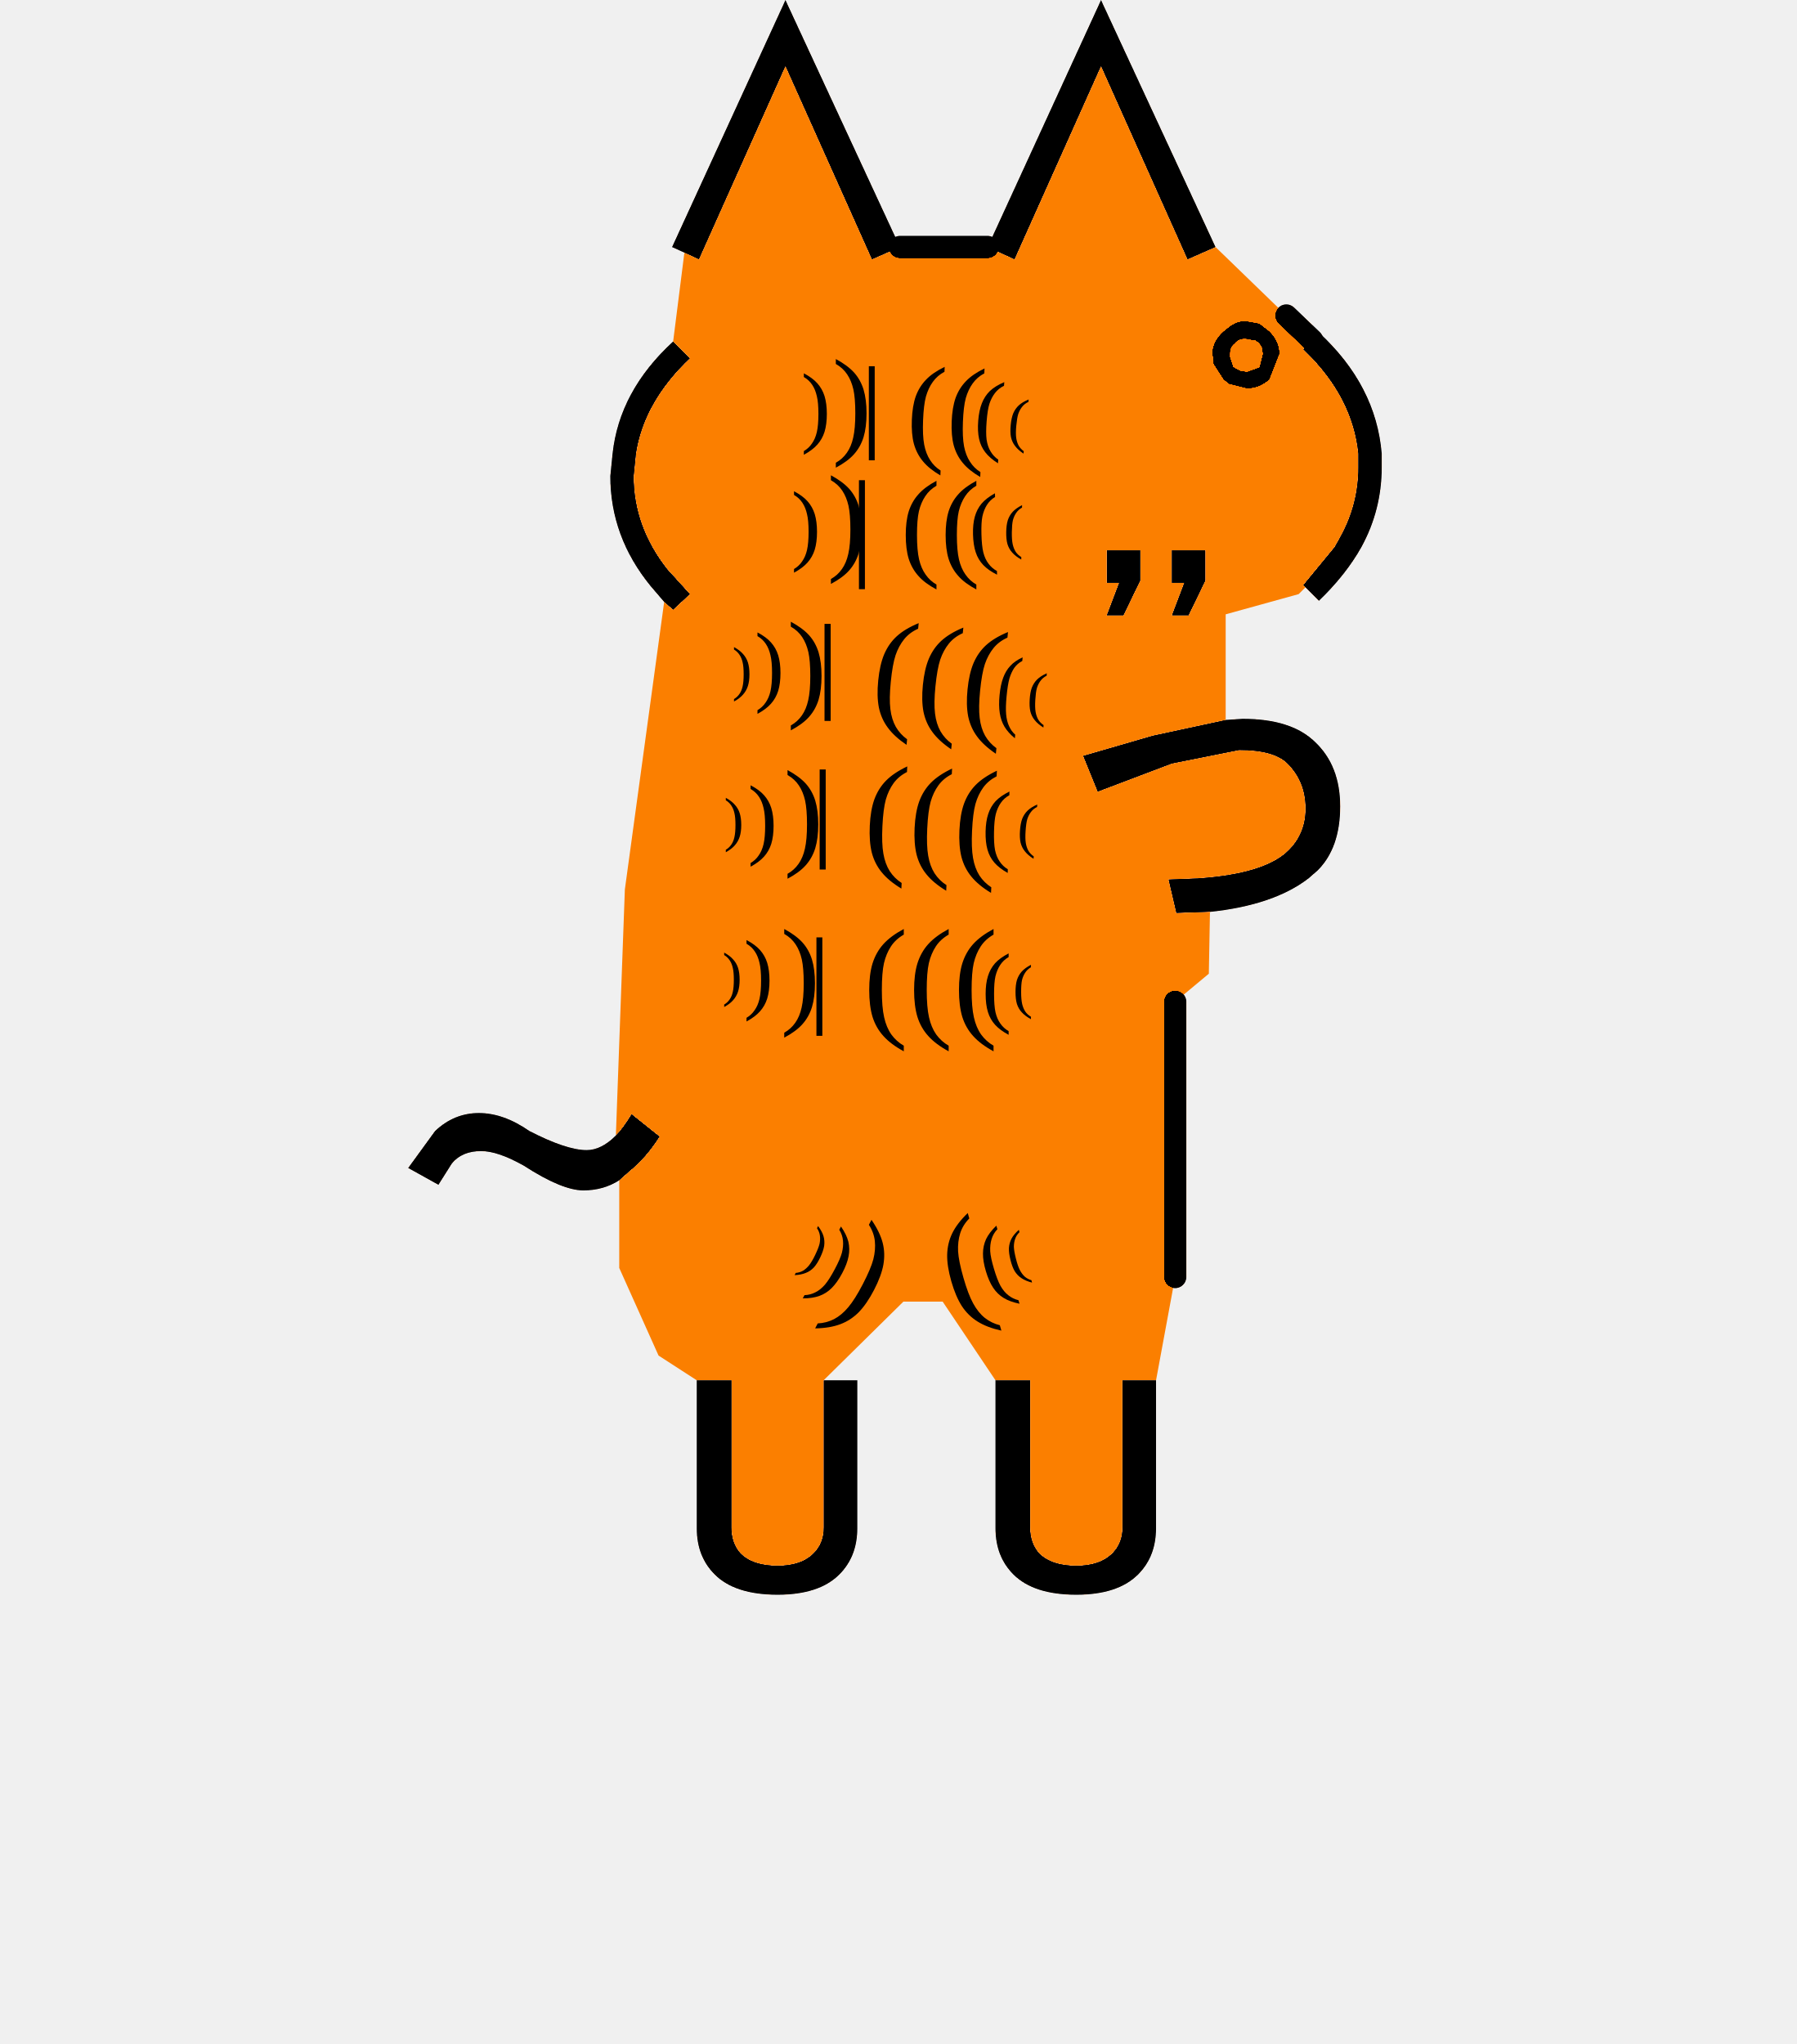
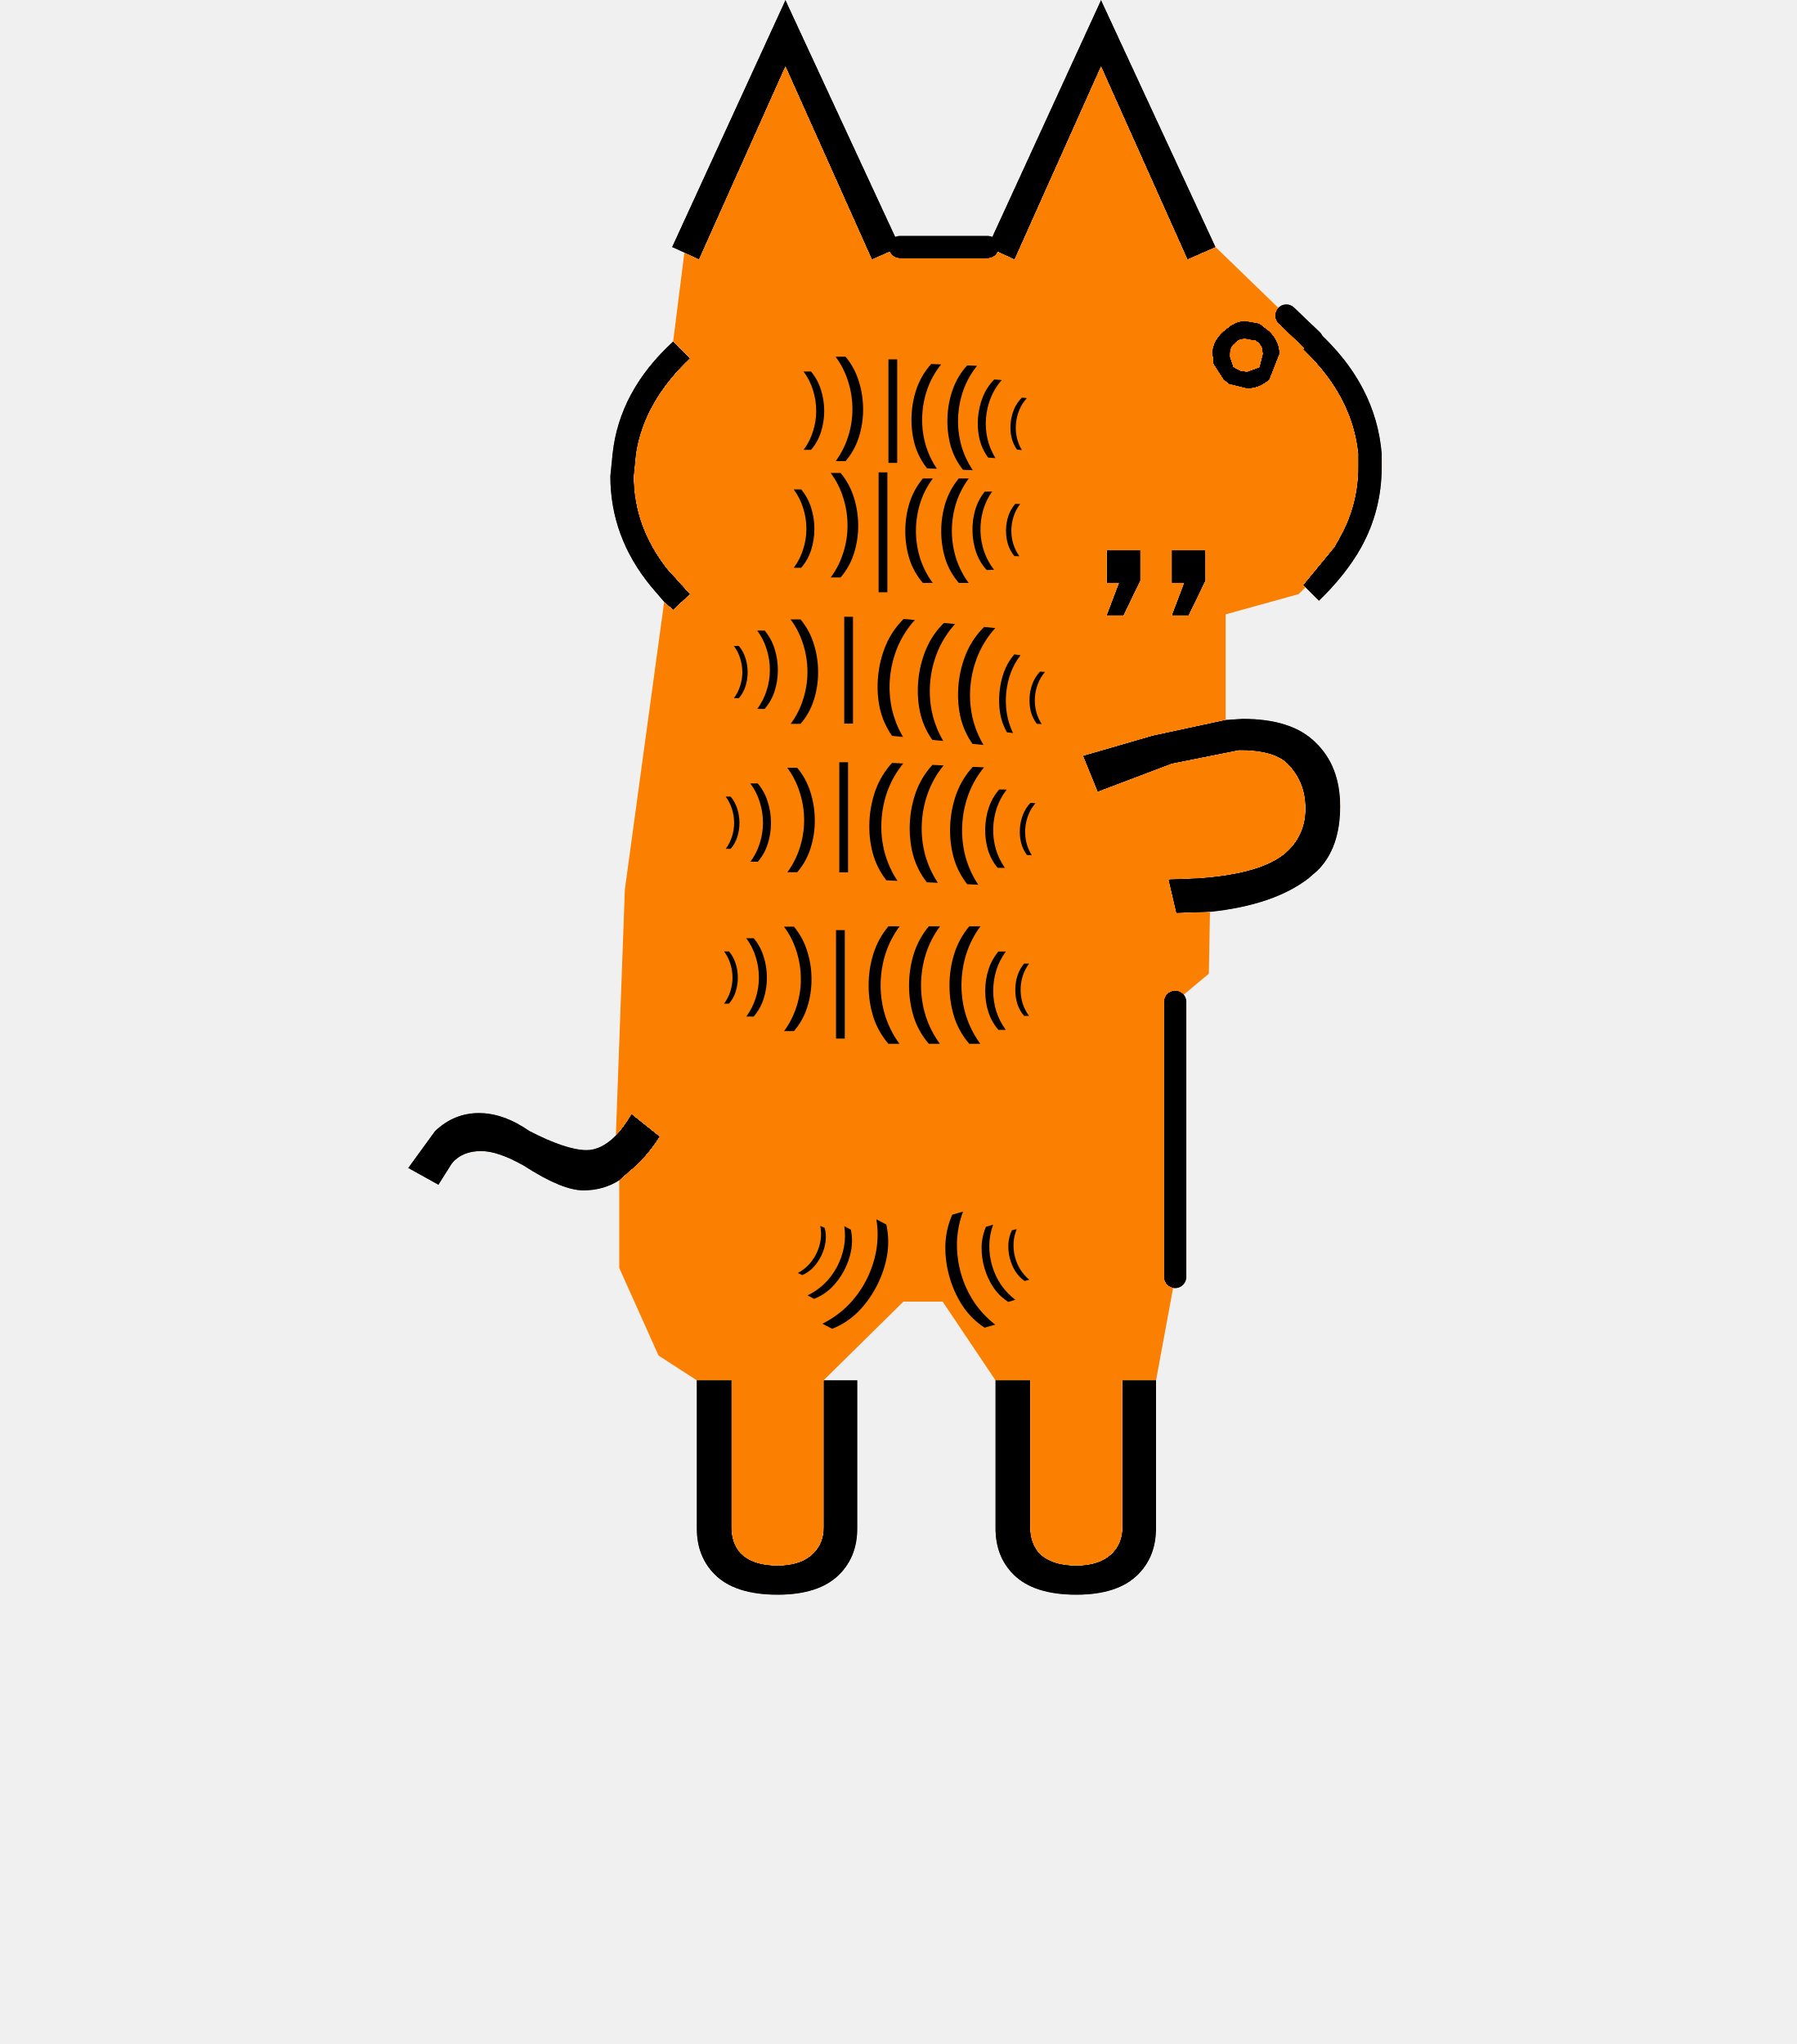
<svg xmlns="http://www.w3.org/2000/svg" xmlns:xlink="http://www.w3.org/1999/xlink" height="182" width="160" version="1.1" id="svg4">
  <defs id="defs3">
    <path d="M1.35 0h.2l.55.1.45.35q.45.45.45 1L2.55 2.6q-.45.4-1 .4l-.8-.2-.25-.2-.45-.7v-.15L0 1.45v-.1q.05-.5.5-.9l.25-.2Q1 .05 1.3 0h.05m.45.85L1.55.8Q1.2.75 1 1q-.2.15-.2.45v.15l.15.45H1l.05.05.2.1.3.05.55-.2.15-.6-.05-.3L2.1 1 2.05.95 1.9.85h-.1" fill-rule="evenodd" id="a" />
    <use height="3" transform="translate(.8)" width="3" xlink:href="#a" id="c" />
    <g id="b">
      <path d="M.25-60h3.9l1.2.55 3.85-8.6 3.85 8.6L14.3-60l3.15 3.05 1.15 1.1-.4.4.1.1q2.1 2.05 2.35 4.55v.6q0 1.65-.8 3.1l-.25.45-1.4 1.7.1.1-.3.3-3.25.9v4.7l-3.25.7-3.1.9.65 1.6 3.3-1.25 3-.6q1.55 0 2.15.6.8.8.8 2 0 1.1-.75 1.85-1.05 1.05-4.05 1.25l-1.3.05.35 1.5 1.5-.05-.05 2.75-1.5 1.25v12.25l-.85 4.6h-1.5V-3q0 .7-.45 1.15-.55.55-1.6.55-1.1 0-1.65-.55-.4-.45-.4-1.15v-6.55H4.5l-2.35-3.5H.4l-3.55 3.5V-3q0 .7-.45 1.15-.55.55-1.6.55-1.1 0-1.65-.55-.4-.45-.4-1.15v-6.55H-8.8l-1.7-1.1-1.75-3.9v-3.9l.45-.4q.75-.6 1.35-1.55l-1.25-1q-.4.65-.7.95l.4-10.95 1.75-12.8.4.35.75-.7-1-1.1q-1.5-1.9-1.5-4.15l.1-1q.35-2.3 2.4-4.25l-.75-.75.5-3.95.65.3 3.85-8.6 3.85 8.6L.25-60m17.2 3.05 1.15 1.1-1.15-1.1M13.1-43.6l.75-1.55v-1.35h-1.5v1.45h.55l-.55 1.45h.75m-2.9 0 .75-1.55v-1.35h-1.5v1.45H10l-.55 1.45h.75" fill="#fff" fill-rule="evenodd" transform="translate(21.65 71)" id="path1" />
      <path d="m.25-60-1.25.55-3.85-8.6-3.85 8.6-.65-.3-.55-.25 5.05-11 5.1 11m-10.1 4.2.75.75q-2.05 1.95-2.4 4.25l-.1 1q0 2.25 1.5 4.15l1 1.1-.75.7-.4-.35-.6-.7q-1.8-2.2-1.8-4.9l.1-1q.3-2.8 2.7-5m-2.55 35.35q.3-.3.7-.95l1.25 1q-.6.95-1.35 1.55l-.45.4q-.7.45-1.6.45-.95 0-2.65-1.1-1.15-.65-1.9-.65-.85 0-1.3.55l-.6.95-1.35-.75 1.2-1.65q.85-.8 1.95-.8t2.25.8q1.65.85 2.55.85.65 0 1.3-.65m3.6 10.9h1.55V-3q0 .7.4 1.15.55.55 1.65.55 1.05 0 1.6-.55.45-.45.45-1.15v-6.55h1.5v6.6q0 1.25-.8 2.05-.9.9-2.75.9Q-7.1 0-8-.9q-.8-.8-.8-2.05v-6.6m13.3 0h1.55V-3q0 .7.4 1.15.55.55 1.65.55 1.05 0 1.6-.55.45-.45.45-1.15v-6.55h1.5v6.6q0 1.25-.8 2.05-.9.9-2.75.9-1.9 0-2.8-.9-.8-.8-.8-2.05v-6.6m9.55-20.85-1.5.05-.35-1.5 1.3-.05q3-.2 4.05-1.25.75-.75.75-1.85 0-1.2-.8-2-.6-.6-2.15-.6l-3 .6-3.3 1.25-.65-1.6 3.1-.9 3.25-.7.75-.05q2.2 0 3.25 1.05 1.1 1.05 1.1 2.85 0 1.85-1 2.85l-.4.35q-1.55 1.2-4.4 1.5m4.25-14.45-.1-.1 1.4-1.7.25-.45q.8-1.45.8-3.1v-.6q-.25-2.5-2.35-4.55l-.1-.1.4-.4.3-.35q2.55 2.35 2.8 5.4v.6q0 1.9-.9 3.55-.7 1.25-1.9 2.4l-.6-.6M14.3-60l-1.25.55-3.85-8.6-3.85 8.6-1.2-.55L9.2-71l5.1 11m-4.1 16.4h-.75l.55-1.45h-.55v-1.45h1.5v1.35l-.75 1.55m2.9 0h-.75l.55-1.45h-.55v-1.45h1.5v1.35l-.75 1.55" fill-rule="evenodd" transform="translate(21.65 71)" id="path2" />
      <path d="M4.15-60H.25M12.5-14.15V-26.4m6.1-29.45-1.15-1.1" fill="none" stroke="#000" stroke-linecap="round" stroke-linejoin="round" transform="translate(21.65 71)" id="path3" />
    </g>
    <filter style="color-interpolation-filters:sRGB;" id="filter5" x="0" y="0" width="1" height="1">
      <feComposite in2="SourceGraphic" operator="arithmetic" k1="7.896" k2="0" result="composite1" id="feComposite4" />
      <feColorMatrix in="composite1" values="1" type="saturate" result="colormatrix1" id="feColorMatrix4" />
      <feFlood flood-opacity="1" flood-color="rgb(223,74,0)" result="flood1" id="feFlood4" />
      <feBlend in="flood1" in2="colormatrix1" mode="multiply" result="blend1" id="feBlend4" />
      <feBlend in2="blend1" mode="screen" result="blend2" id="feBlend5" />
      <feColorMatrix in="blend2" values="1" type="saturate" result="colormatrix2" id="feColorMatrix5" />
      <feComposite in="colormatrix2" in2="SourceGraphic" operator="in" k2="1" result="composite2" id="feComposite5" />
    </filter>
  </defs>
  <g transform="matrix(2 0 0 2 79.641 142)" id="g4" style="filter:url(#filter5)">
    <use height="71" transform="translate(-21.65 -71)" width="43.35" xlink:href="#b" id="use3" />
    <use height="3" transform="translate(13.35 -56.7)" width="4.65" xlink:href="#c" id="use4" />
  </g>
  <g id="layer1" transform="translate(26.56757,2.0777091e-4)">
-     <text xml:space="preserve" style="writing-mode:lr-tb;direction:ltr;fill:#000000" x="56.865" y="58.053" id="text19" transform="rotate(5.697723)">
-       <tspan id="tspan19" x="56.865" y="58.053">(((</tspan>
-     </text>
-     <text xml:space="preserve" style="writing-mode:lr-tb;direction:ltr;fill:#000000" x="53.821" y="73.887" id="text20" transform="rotate(2.749915)">
-       <tspan id="tspan20" x="53.821" y="73.887">(((</tspan>
-     </text>
-     <text xml:space="preserve" style="writing-mode:lr-tb;direction:ltr;fill:#000000" x="50.299" y="91.047" id="text21">
-       <tspan id="tspan21" x="50.299" y="91.047">(((</tspan>
-     </text>
-     <text xml:space="preserve" style="writing-mode:lr-tb;direction:ltr;fill:#000000" x="24.005" y="128.565" id="text22" transform="rotate(-15.95802)">
-       <tspan id="tspan22" x="24.005" y="128.565">(</tspan>
-     </text>
-     <text xml:space="preserve" style="font-size:7.343px;writing-mode:lr-tb;direction:ltr;fill:#000000;stroke-width:0.918" x="73.693" y="50.52" id="text23" transform="matrix(0.9119382,0.1232841,-0.1038567,1.082525,0,0)">
-       <tspan id="tspan23" x="73.693" y="50.52" style="stroke-width:0.918">(</tspan>
-     </text>
-     <text xml:space="preserve" style="font-size:8px;writing-mode:lr-tb;direction:ltr;fill:#000000" x="62.382" y="74.674" id="text24" transform="rotate(1.208022)">
-       <tspan id="tspan24" x="62.382" y="74.674">(</tspan>
-     </text>
-     <text xml:space="preserve" style="font-size:8px;writing-mode:lr-tb;direction:ltr;fill:#000000" x="60.841" y="90.436" id="text25">
-       <tspan id="tspan25" x="60.841" y="90.436">(</tspan>
-     </text>
-     <text xml:space="preserve" style="font-size:8px;writing-mode:lr-tb;direction:ltr;fill:#000000" x="26.135" y="127.851" id="text26" transform="rotate(-16.52538)">
-       <tspan id="tspan26" x="26.135" y="127.851">(</tspan>
-     </text>
-     <text xml:space="preserve" style="font-size:5.333px;writing-mode:lr-tb;direction:ltr;fill:#000000" x="68.64" y="59.38" id="text27" transform="rotate(3.571206)">
-       <tspan id="tspan27" x="68.64" y="59.38">(</tspan>
-     </text>
-     <text xml:space="preserve" style="font-size:5.333px;writing-mode:lr-tb;direction:ltr;fill:#000000" x="68.908" y="70.693" id="text28" transform="rotate(3.901436)">
-       <tspan id="tspan28" x="68.908" y="70.693">(</tspan>
-     </text>
-     <text xml:space="preserve" style="font-size:5.333px;writing-mode:lr-tb;direction:ltr;fill:#000000" x="63.625" y="89.611" id="text29">
-       <tspan id="tspan29" x="63.625" y="89.611">(</tspan>
-     </text>
-     <text xml:space="preserve" style="font-size:5.333px;writing-mode:lr-tb;direction:ltr;fill:#000000" x="34.095" y="125.49" id="text30" transform="rotate(-14.02624)">
-       <tspan id="tspan30" x="34.095" y="125.49">(</tspan>
-     </text>
-     <text xml:space="preserve" style="font-size:8px;writing-mode:lr-tb;direction:ltr;fill:#000000" x="62.909" y="34.578" id="text31" transform="rotate(4.461419)">
-       <tspan id="tspan31" x="62.909" y="34.578">(</tspan>
-     </text>
-     <text xml:space="preserve" style="font-size:8px;writing-mode:lr-tb;direction:ltr;fill:#000000" x="58.483" y="51.034" id="text32" transform="rotate(-1.459322)">
-       <tspan id="tspan32" x="58.483" y="51.034">(</tspan>
-     </text>
-     <text xml:space="preserve" style="font-size:5.333px;writing-mode:lr-tb;direction:ltr;fill:#000000" x="66.499" y="32.943" id="text33" transform="rotate(5.441491)">
-       <tspan id="tspan33" x="66.499" y="32.943">(</tspan>
-     </text>
-     <text xml:space="preserve" style="font-size:5.333px;writing-mode:lr-tb;direction:ltr;fill:#000000" x="63.5" y="47.714" id="text34" transform="rotate(0.8582151)">
-       <tspan id="tspan34" x="63.5" y="47.714">(</tspan>
-     </text>
-     <text xml:space="preserve" style="font-size:10.667px;writing-mode:lr-tb;direction:ltr;fill:#000000" x="55.595" y="37.776" id="text36" transform="rotate(2.264296)">
-       <tspan id="tspan36" x="55.595" y="37.776">((</tspan>
-     </text>
-     <text xml:space="preserve" style="font-size:10.667px;writing-mode:lr-tb;direction:ltr;fill:#000000" x="53.617" y="50.219" id="text37">
-       <tspan id="tspan37" x="53.617" y="50.219">((</tspan>
-     </text>
+     <path d="m 57.345,54.765 q 0,-1.464 0.42,-2.82 0.432,-1.368 1.344,-2.46 h 0.996 q -0.84,1.128 -1.272,2.484 -0.42,1.356 -0.42,2.784 0,1.392 0.42,2.736 0.432,1.332 1.26,2.46 h -0.984 q -0.912,-1.056 -1.344,-2.388 -0.42,-1.344 -0.42,-2.796 z m 3.6,0 q 0,-1.464 0.42,-2.82 0.432,-1.368 1.344,-2.46 h 0.996 q -0.84,1.128 -1.272,2.484 -0.42,1.356 -0.42,2.784 0,1.392 0.42,2.736 0.432,1.332 1.26,2.46 h -0.984 q -0.912,-1.056 -1.344,-2.388 -0.42,-1.344 -0.42,-2.796 z m 3.6,0 q 0,-1.464 0.42,-2.82 0.432,-1.368 1.344,-2.46 h 0.996 q -0.84,1.128 -1.272,2.484 -0.42,1.356 -0.42,2.784 0,1.392 0.42,2.736 0.432,1.332 1.26,2.46 h -0.984 q -0.912,-1.056 -1.344,-2.388 -0.42,-1.344 -0.42,-2.796 z" id="text19" transform="rotate(5.697723)" aria-label="(((" />
+     <path d="m 54.301,70.599 q 0,-1.464 0.42,-2.82 0.432,-1.368 1.344,-2.46 h 0.996 q -0.84,1.128 -1.272,2.484 -0.42,1.356 -0.42,2.784 0,1.392 0.42,2.736 0.432,1.332 1.26,2.46 h -0.984 q -0.912,-1.056 -1.344,-2.388 -0.42,-1.344 -0.42,-2.796 z m 3.6,0 q 0,-1.464 0.42,-2.82 0.432,-1.368 1.344,-2.46 h 0.996 q -0.84,1.128 -1.272,2.484 -0.42,1.356 -0.42,2.784 0,1.392 0.42,2.736 0.432,1.332 1.26,2.46 h -0.984 q -0.912,-1.056 -1.344,-2.388 -0.42,-1.344 -0.42,-2.796 z m 3.6,0 q 0,-1.464 0.42,-2.82 0.432,-1.368 1.344,-2.46 h 0.996 q -0.84,1.128 -1.272,2.484 -0.42,1.356 -0.42,2.784 0,1.392 0.42,2.736 0.432,1.332 1.26,2.46 h -0.984 q -0.912,-1.056 -1.344,-2.388 -0.42,-1.344 -0.42,-2.796 z" id="text20" transform="rotate(2.749915)" aria-label="(((" />
+     <path d="m 50.779,87.759 q 0,-1.464 0.42,-2.82 0.432,-1.368 1.344,-2.46 h 0.996 q -0.84,1.128 -1.272,2.484 -0.42,1.356 -0.42,2.784 0,1.392 0.42,2.736 0.432,1.332 1.26,2.46 h -0.984 q -0.912,-1.056 -1.344,-2.388 -0.42,-1.344 -0.42,-2.796 z m 3.6,0 q 0,-1.464 0.42,-2.82 0.432,-1.368 1.344,-2.46 h 0.996 q -0.84,1.128 -1.272,2.484 -0.42,1.356 -0.42,2.784 0,1.392 0.42,2.736 0.432,1.332 1.26,2.46 h -0.984 q -0.912,-1.056 -1.344,-2.388 -0.42,-1.344 -0.42,-2.796 z m 3.6,0 q 0,-1.464 0.42,-2.82 0.432,-1.368 1.344,-2.46 h 0.996 q -0.84,1.128 -1.272,2.484 -0.42,1.356 -0.42,2.784 0,1.392 0.42,2.736 0.432,1.332 1.26,2.46 h -0.984 q -0.912,-1.056 -1.344,-2.388 -0.42,-1.344 -0.42,-2.796 z" id="text21" aria-label="(((" />
+     <path d="m 24.485,125.277 q 0,-1.464 0.42,-2.82 0.432,-1.368 1.344,-2.46 h 0.996 q -0.84,1.128 -1.272,2.484 -0.42,1.356 -0.42,2.784 0,1.392 0.42,2.736 0.432,1.332 1.26,2.46 h -0.984 q -0.912,-1.056 -1.344,-2.388 -0.42,-1.344 -0.42,-2.796 z" id="text22" transform="rotate(-15.95802)" aria-label="(" />
+     <path d="m 73.987,48.508 q 0,-0.896 0.257,-1.726 0.264,-0.837 0.822,-1.505 h 0.609 q -0.514,0.69 -0.778,1.52 -0.257,0.83 -0.257,1.703 0,0.852 0.257,1.674 0.264,0.815 0.771,1.505 h -0.602 q -0.558,-0.646 -0.822,-1.461 -0.257,-0.822 -0.257,-1.711 z" id="text23" style="font-size:7.343px;stroke-width:0.918" transform="matrix(0.9119382,0.1232841,-0.1038567,1.082525,0,0)" aria-label="(" />
+     <path d="m 62.702,72.482 q 0,-0.976 0.28,-1.88 0.288,-0.912 0.896,-1.64 h 0.664 q -0.56,0.752 -0.848,1.656 -0.28,0.904 -0.28,1.856 0,0.928 0.28,1.824 0.288,0.888 0.84,1.64 h -0.656 q -0.608,-0.704 -0.896,-1.592 -0.28,-0.896 -0.28,-1.864 z" id="text24" style="font-size:8px" transform="rotate(1.208022)" aria-label="(" />
+     <path d="m 61.161,88.244 q 0,-0.976 0.28,-1.88 0.288,-0.912 0.896,-1.64 h 0.664 q -0.56,0.752 -0.848,1.656 -0.28,0.904 -0.28,1.856 0,0.928 0.28,1.824 0.288,0.888 0.84,1.64 h -0.656 q -0.608,-0.704 -0.896,-1.592 -0.28,-0.896 -0.28,-1.864 z" id="text25" style="font-size:8px" aria-label="(" />
+     <path d="m 26.455,125.659 q 0,-0.976 0.28,-1.88 0.288,-0.912 0.896,-1.64 h 0.664 q -0.56,0.752 -0.848,1.656 -0.28,0.904 -0.28,1.856 0,0.928 0.28,1.824 0.288,0.888 0.84,1.64 h -0.656 q -0.608,-0.704 -0.896,-1.592 -0.28,-0.896 -0.28,-1.864 z" id="text26" style="font-size:8px" transform="rotate(-16.52538)" aria-label="(" />
+     <path d="m 68.853,57.919 q 0,-0.651 0.187,-1.253 0.192,-0.608 0.597,-1.093 h 0.443 q -0.373,0.501 -0.565,1.104 -0.187,0.603 -0.187,1.237 0,0.619 0.187,1.216 0.192,0.592 0.56,1.093 h -0.437 q -0.405,-0.469 -0.597,-1.061 -0.187,-0.597 -0.187,-1.243 z" id="text27" style="font-size:5.333px" transform="rotate(3.571206)" aria-label="(" />
+     <path d="m 69.121,69.232 q 0,-0.651 0.187,-1.253 0.192,-0.608 0.597,-1.093 h 0.443 q -0.373,0.501 -0.565,1.104 -0.187,0.603 -0.187,1.237 0,0.619 0.187,1.216 0.192,0.592 0.56,1.093 H 69.905 Q 69.5,71.066 69.308,70.474 69.121,69.877 69.121,69.232 Z" id="text28" style="font-size:5.333px" transform="rotate(3.901436)" aria-label="(" />
+     <path d="m 63.838,88.15 q 0,-0.651 0.187,-1.253 0.192,-0.608 0.597,-1.093 h 0.443 q -0.373,0.501 -0.565,1.104 -0.187,0.603 -0.187,1.237 0,0.619 0.187,1.216 0.192,0.592 0.56,1.093 h -0.437 q -0.405,-0.469 -0.597,-1.061 -0.187,-0.597 -0.187,-1.243 z" id="text29" style="font-size:5.333px" aria-label="(" />
+     <path d="m 34.309,124.028 q 0,-0.651 0.187,-1.253 0.192,-0.608 0.597,-1.093 h 0.443 q -0.373,0.501 -0.565,1.104 -0.187,0.603 -0.187,1.237 0,0.619 0.187,1.216 0.192,0.592 0.56,1.093 h -0.437 q -0.405,-0.469 -0.597,-1.061 -0.187,-0.597 -0.187,-1.243 z" id="text30" style="font-size:5.333px" transform="rotate(-14.02624)" aria-label="(" />
+     <path d="m 63.229,32.386 q 0,-0.976 0.28,-1.88 0.288,-0.912 0.896,-1.64 h 0.664 q -0.56,0.752 -0.848,1.656 -0.28,0.904 -0.28,1.856 0,0.928 0.28,1.824 0.288,0.888 0.84,1.64 h -0.656 q -0.608,-0.704 -0.896,-1.592 -0.28,-0.896 -0.28,-1.864 z" id="text31" style="font-size:8px" transform="rotate(4.461419)" aria-label="(" />
+     <path d="m 58.803,48.842 q 0,-0.976 0.28,-1.88 0.288,-0.912 0.896,-1.64 h 0.664 q -0.56,0.752 -0.848,1.656 -0.28,0.904 -0.28,1.856 0,0.928 0.28,1.824 0.288,0.888 0.84,1.64 h -0.656 q -0.608,-0.704 -0.896,-1.592 -0.28,-0.896 -0.28,-1.864 z" id="text32" style="font-size:8px" transform="rotate(-1.459322)" aria-label="(" />
+     <path d="m 66.712,31.481 q 0,-0.651 0.187,-1.253 0.192,-0.608 0.597,-1.093 h 0.443 q -0.373,0.501 -0.565,1.104 -0.187,0.603 -0.187,1.237 0,0.619 0.187,1.216 0.192,0.592 0.56,1.093 h -0.437 q -0.405,-0.469 -0.597,-1.061 -0.187,-0.597 -0.187,-1.243 z" id="text33" style="font-size:5.333px" transform="rotate(5.441491)" aria-label="(" />
+     <path d="m 63.713,46.253 q 0,-0.651 0.187,-1.253 0.192,-0.608 0.597,-1.093 h 0.443 q -0.373,0.501 -0.565,1.104 -0.187,0.603 -0.187,1.237 0,0.619 0.187,1.216 0.192,0.592 0.56,1.093 h -0.437 q -0.405,-0.469 -0.597,-1.061 -0.187,-0.597 -0.187,-1.243 z" id="text34" style="font-size:5.333px" transform="rotate(0.8582151)" aria-label="(" />
+     <path d="m 56.022,34.853 q 0,-1.301 0.373,-2.507 0.384,-1.216 1.195,-2.187 h 0.885 q -0.747,1.003 -1.131,2.208 -0.373,1.205 -0.373,2.475 0,1.237 0.373,2.432 0.384,1.184 1.12,2.187 h -0.875 q -0.811,-0.939 -1.195,-2.123 -0.373,-1.195 -0.373,-2.485 z m 3.2,0 q 0,-1.301 0.373,-2.507 0.384,-1.216 1.195,-2.187 h 0.885 q -0.747,1.003 -1.131,2.208 -0.373,1.205 -0.373,2.475 0,1.237 0.373,2.432 0.384,1.184 1.12,2.187 H 60.79 q -0.811,-0.939 -1.195,-2.123 -0.373,-1.195 -0.373,-2.485 z" id="text36" style="font-size:10.667px" transform="rotate(2.264296)" aria-label="((" />
+     <path d="m 54.044,47.296 q 0,-1.301 0.373,-2.507 0.384,-1.216 1.195,-2.187 h 0.885 q -0.747,1.003 -1.131,2.208 -0.373,1.205 -0.373,2.475 0,1.237 0.373,2.432 0.384,1.184 1.12,2.187 h -0.875 Q 54.801,50.966 54.417,49.782 54.044,48.587 54.044,47.296 Z m 3.2,0 q 0,-1.301 0.373,-2.507 0.384,-1.216 1.195,-2.187 h 0.885 q -0.747,1.003 -1.131,2.208 -0.373,1.205 -0.373,2.475 0,1.237 0.373,2.432 0.384,1.184 1.12,2.187 h -0.875 q -0.811,-0.939 -1.195,-2.123 -0.373,-1.195 -0.373,-2.485 z" id="text37" style="font-size:10.667px" aria-label="((" />
    <text xml:space="preserve" style="font-size:10.667px;writing-mode:lr-tb;direction:ltr;fill:#000000" x="48.245" y="34.416" id="text38">
      <tspan id="tspan38" x="48.245" y="34.416" />
    </text>
-     <text xml:space="preserve" style="font-size:10.667px;writing-mode:lr-tb;direction:ltr;fill:#000000" x="47.516" y="39.375" id="text39">
-       <tspan id="tspan39" x="47.516" y="39.375">)</tspan>
-     </text>
-     <text xml:space="preserve" style="font-size:10.667px;writing-mode:lr-tb;direction:ltr;fill:#000000" x="47.078" y="49.729" id="text40">
-       <tspan id="tspan40" x="47.078" y="49.729">)</tspan>
-     </text>
-     <text xml:space="preserve" style="font-size:10.667px;writing-mode:lr-tb;direction:ltr;fill:#000000" x="43.509" y="62.769" id="text41">
-       <tspan id="tspan41" x="43.509" y="62.769">)</tspan>
-     </text>
-     <text xml:space="preserve" style="font-size:10.667px;writing-mode:lr-tb;direction:ltr;fill:#000000" x="43.214" y="75.979" id="text42">
-       <tspan id="tspan42" x="43.214" y="75.979">)</tspan>
-     </text>
-     <text xml:space="preserve" style="font-size:10.667px;writing-mode:lr-tb;direction:ltr;fill:#000000" x="42.922" y="90.125" id="text43">
-       <tspan id="tspan43" x="42.922" y="90.125">)</tspan>
-     </text>
-     <text xml:space="preserve" style="font-size:9.912px;writing-mode:lr-tb;direction:ltr;fill:#000000;stroke-width:0.929" x="46.455" y="41.968" id="text44" transform="scale(1.076191,0.929203)">
-       <tspan id="tspan44" x="46.455" y="41.968" style="stroke-width:0.929">|</tspan>
-     </text>
-     <text xml:space="preserve" style="font-size:10.667px;writing-mode:lr-tb;direction:ltr;fill:#000000" x="49.12" y="50.166" id="text45">
-       <tspan id="tspan45" x="49.12" y="50.166">|</tspan>
-     </text>
-     <text xml:space="preserve" style="font-size:10.067px;writing-mode:lr-tb;direction:ltr;fill:#000000;stroke-width:0.944" x="43.47" y="65.84" id="text46" transform="scale(1.059561,0.9437874)">
-       <tspan id="tspan46" x="43.47" y="65.84" style="stroke-width:0.944">|</tspan>
-     </text>
-     <text xml:space="preserve" style="font-size:10.22px;writing-mode:lr-tb;direction:ltr;fill:#000000;stroke-width:0.958" x="43.711" y="78.604" id="text47" transform="scale(1.043678,0.9581497)">
-       <tspan id="tspan47" x="43.711" y="78.604" style="stroke-width:0.958">|</tspan>
-     </text>
-     <text xml:space="preserve" style="font-size:10.144px;writing-mode:lr-tb;direction:ltr;fill:#000000;stroke-width:0.951" x="43.107" y="94.797" id="text48" transform="scale(1.05153,0.9509957)">
-       <tspan id="tspan48" x="43.107" y="94.797" style="stroke-width:0.951">|</tspan>
-     </text>
-     <text xml:space="preserve" style="font-size:8px;writing-mode:lr-tb;direction:ltr;fill:#000000" x="44.745" y="38.791" id="text49">
-       <tspan id="tspan49" x="44.745" y="38.791">)</tspan>
-     </text>
-     <text xml:space="preserve" style="font-size:8px;writing-mode:lr-tb;direction:ltr;fill:#000000" x="43.87" y="49.291" id="text50">
-       <tspan id="tspan50" x="43.87" y="49.291">)</tspan>
-     </text>
-     <text xml:space="preserve" style="font-size:8px;writing-mode:lr-tb;direction:ltr;fill:#000000" x="40.618" y="61.858" id="text51">
-       <tspan id="tspan51" x="40.618" y="61.858">)</tspan>
-     </text>
-     <text xml:space="preserve" style="font-size:8px;writing-mode:lr-tb;direction:ltr;fill:#000000" x="40.005" y="75.469" id="text52">
-       <tspan id="tspan52" x="40.005" y="75.469">)</tspan>
-     </text>
-     <text xml:space="preserve" style="font-size:8px;writing-mode:lr-tb;direction:ltr;fill:#000000" x="39.641" y="89.25" id="text53">
-       <tspan id="tspan53" x="39.641" y="89.25">)</tspan>
-     </text>
-     <text xml:space="preserve" style="writing-mode:lr-tb;direction:ltr;fill:#000000" x="-98.936" y="81.227" id="text54" transform="matrix(-0.8875956,-0.4606236,-0.4606236,0.8875956,0,0)">
-       <tspan id="tspan54" x="-98.936" y="81.227">(</tspan>
-     </text>
-     <text xml:space="preserve" style="font-size:8px;writing-mode:lr-tb;direction:ltr;fill:#000000" x="-96.331" y="79.298" id="text55" transform="matrix(-0.8829909,-0.46939,-0.46939,0.8829909,0,0)">
-       <tspan id="tspan55" x="-96.331" y="79.298">(</tspan>
-     </text>
-     <text xml:space="preserve" style="font-size:5.333px;writing-mode:lr-tb;direction:ltr;fill:#000000" x="-90.371" y="82.323" id="text56" transform="matrix(-0.9026186,-0.4304413,-0.4304413,0.9026186,0,0)">
-       <tspan id="tspan56" x="-90.371" y="82.323">(</tspan>
-     </text>
-     <text xml:space="preserve" style="font-size:5.333px;writing-mode:lr-tb;direction:ltr;fill:#000000" x="38.62" y="61.323" id="text57">
-       <tspan id="tspan57" x="38.62" y="61.323">)</tspan>
-     </text>
-     <text xml:space="preserve" style="font-size:5.333px;writing-mode:lr-tb;direction:ltr;fill:#000000" x="37.891" y="74.739" id="text58">
-       <tspan id="tspan58" x="37.891" y="74.739">)</tspan>
-     </text>
-     <text xml:space="preserve" style="font-size:5.333px;writing-mode:lr-tb;direction:ltr;fill:#000000" x="37.745" y="88.521" id="text59">
-       <tspan id="tspan59" x="37.745" y="88.521">)</tspan>
-     </text>
+     <path d="m 50.289,36.452 q 0,1.291 -0.384,2.485 -0.373,1.184 -1.184,2.123 h -0.875 q 0.736,-1.003 1.109,-2.187 0.384,-1.195 0.384,-2.432 0,-1.269 -0.384,-2.475 -0.373,-1.205 -1.12,-2.208 h 0.885 q 0.811,0.971 1.184,2.187 0.384,1.205 0.384,2.507 z" id="text39" style="font-size:10.667px" aria-label=")" />
+     <path d="m 49.852,46.806 q 0,1.291 -0.384,2.485 -0.373,1.184 -1.184,2.123 h -0.875 q 0.736,-1.003 1.109,-2.187 0.384,-1.195 0.384,-2.432 0,-1.269 -0.384,-2.475 -0.373,-1.205 -1.12,-2.208 h 0.885 q 0.811,0.971 1.184,2.187 0.384,1.205 0.384,2.507 z" id="text40" style="font-size:10.667px" aria-label=")" />
+     <path d="m 46.283,59.846 q 0,1.291 -0.384,2.485 -0.373,1.184 -1.184,2.123 h -0.875 q 0.736,-1.003 1.109,-2.187 0.384,-1.195 0.384,-2.432 0,-1.269 -0.384,-2.475 -0.373,-1.205 -1.12,-2.208 h 0.885 q 0.811,0.971 1.184,2.187 0.384,1.205 0.384,2.507 z" id="text41" style="font-size:10.667px" aria-label=")" />
+     <path d="m 45.987,73.056 q 0,1.291 -0.384,2.485 -0.373,1.184 -1.184,2.123 h -0.875 q 0.736,-1.003 1.109,-2.187 0.384,-1.195 0.384,-2.432 0,-1.269 -0.384,-2.475 -0.373,-1.205 -1.12,-2.208 h 0.885 q 0.811,0.971 1.184,2.187 0.384,1.205 0.384,2.507 z" id="text42" style="font-size:10.667px" aria-label=")" />
+     <path d="m 45.695,87.202 q 0,1.291 -0.384,2.485 -0.373,1.184 -1.184,2.123 h -0.875 q 0.736,-1.003 1.109,-2.187 0.384,-1.195 0.384,-2.432 0,-1.269 -0.384,-2.475 Q 43.989,83.511 43.242,82.509 h 0.885 q 0.811,0.971 1.184,2.187 0.384,1.205 0.384,2.507 z" id="text43" style="font-size:10.667px" aria-label=")" />
+     <path d="m 48.824,34.435 h 0.724 v 9.921 h -0.724 z" id="text44" style="font-size:9.912px;stroke-width:0.929" transform="scale(1.076191,0.929203)" aria-label="|" />
+     <path d="m 51.669,42.06 h 0.779 v 10.677 h -0.779 z" id="text45" style="font-size:10.667px" aria-label="|" />
+     <path d="m 45.876,58.189 h 0.735 v 10.077 h -0.735 z" id="text46" style="font-size:10.067px;stroke-width:0.944" transform="scale(1.059561,0.9437874)" aria-label="|" />
+     <path d="m 46.153,70.837 h 0.746 v 10.231 h -0.746 z" id="text47" style="font-size:10.22px;stroke-width:0.958" transform="scale(1.043678,0.9581497)" aria-label="|" />
+     <path d="m 45.531,87.088 h 0.741 v 10.154 h -0.741 z" id="text48" style="font-size:10.144px;stroke-width:0.951" transform="scale(1.05153,0.9509957)" aria-label="|" />
+     <path d="m 46.825,36.599 q 0,0.968 -0.288,1.864 -0.28,0.888 -0.888,1.592 h -0.656 q 0.552,-0.752 0.832,-1.64 0.288,-0.896 0.288,-1.824 0,-0.952 -0.288,-1.856 -0.28,-0.904 -0.84,-1.656 h 0.664 q 0.608,0.728 0.888,1.64 0.288,0.904 0.288,1.88 z" id="text49" style="font-size:8px" aria-label=")" />
+     <path d="m 45.95,47.099 q 0,0.968 -0.288,1.864 -0.28,0.888 -0.888,1.592 h -0.656 q 0.552,-0.752 0.832,-1.64 0.288,-0.896 0.288,-1.824 0,-0.952 -0.288,-1.856 -0.28,-0.904 -0.84,-1.656 h 0.664 q 0.608,0.728 0.888,1.64 0.288,0.904 0.288,1.88 z" id="text50" style="font-size:8px" aria-label=")" />
+     <path d="m 42.698,59.666 q 0,0.968 -0.288,1.864 -0.28,0.888 -0.888,1.592 h -0.656 q 0.552,-0.752 0.832,-1.64 0.288,-0.896 0.288,-1.824 0,-0.952 -0.288,-1.856 -0.28,-0.904 -0.84,-1.656 h 0.664 q 0.608,0.728 0.888,1.64 0.288,0.904 0.288,1.88 z" id="text51" style="font-size:8px" aria-label=")" />
+     <path d="m 42.085,73.277 q 0,0.968 -0.288,1.864 -0.28,0.888 -0.888,1.592 h -0.656 q 0.552,-0.752 0.832,-1.64 0.288,-0.896 0.288,-1.824 0,-0.952 -0.288,-1.856 -0.28,-0.904 -0.84,-1.656 h 0.664 q 0.608,0.728 0.888,1.64 0.288,0.904 0.288,1.88 z" id="text52" style="font-size:8px" aria-label=")" />
+     <path d="m 41.721,87.058 q 0,0.968 -0.288,1.864 -0.28,0.888 -0.888,1.592 h -0.656 q 0.552,-0.752 0.832,-1.64 0.288,-0.896 0.288,-1.824 0,-0.952 -0.288,-1.856 -0.28,-0.904 -0.84,-1.656 h 0.664 q 0.608,0.728 0.888,1.64 0.288,0.904 0.288,1.88 z" id="text53" style="font-size:8px" aria-label=")" />
+     <path d="m -98.456,77.939 q 0,-1.464 0.42,-2.82 0.432,-1.368 1.344,-2.46 h 0.996 q -0.84,1.128 -1.272,2.484 -0.42,1.356 -0.42,2.784 0,1.392 0.42,2.736 0.432,1.332 1.26,2.46 h -0.984 q -0.912,-1.056 -1.344,-2.388 -0.42,-1.344 -0.42,-2.796 z" id="text54" transform="matrix(-0.8875956,-0.4606236,-0.4606236,0.8875956,0,0)" aria-label="(" />
+     <path d="m -96.011,77.106 q 0,-0.976 0.28,-1.88 0.288,-0.912 0.896,-1.64 h 0.664 q -0.56,0.752 -0.848,1.656 -0.28,0.904 -0.28,1.856 0,0.928 0.28,1.824 0.288,0.888 0.84,1.64 h -0.656 q -0.608,-0.704 -0.896,-1.592 -0.28,-0.896 -0.28,-1.864 z" id="text55" style="font-size:8px" transform="matrix(-0.8829909,-0.46939,-0.46939,0.8829909,0,0)" aria-label="(" />
+     <path d="m -90.158,80.862 q 0,-0.651 0.187,-1.253 0.192,-0.608 0.597,-1.093 h 0.443 q -0.373,0.501 -0.565,1.104 -0.187,0.603 -0.187,1.237 0,0.619 0.187,1.216 0.192,0.592 0.56,1.093 h -0.437 q -0.405,-0.469 -0.597,-1.061 -0.187,-0.597 -0.187,-1.243 z" id="text56" style="font-size:5.333px" transform="matrix(-0.9026186,-0.4304413,-0.4304413,0.9026186,0,0)" aria-label="(" />
+     <path d="m 40.007,59.861 q 0,0.645 -0.192,1.243 -0.187,0.592 -0.592,1.061 h -0.437 q 0.368,-0.501 0.555,-1.093 0.192,-0.597 0.192,-1.216 0,-0.635 -0.192,-1.237 -0.187,-0.603 -0.56,-1.104 H 39.223 q 0.405,0.485 0.592,1.093 0.192,0.603 0.192,1.253 z" id="text57" style="font-size:5.333px" aria-label=")" />
+     <path d="m 39.277,73.278 q 0,0.645 -0.192,1.243 -0.187,0.592 -0.592,1.061 h -0.437 q 0.368,-0.501 0.555,-1.093 0.192,-0.597 0.192,-1.216 0,-0.635 -0.192,-1.237 -0.187,-0.603 -0.56,-1.104 h 0.443 q 0.405,0.485 0.592,1.093 0.192,0.603 0.192,1.253 z" id="text58" style="font-size:5.333px" aria-label=")" />
+     <path d="m 39.132,87.059 q 0,0.645 -0.192,1.243 -0.187,0.592 -0.592,1.061 h -0.437 q 0.368,-0.501 0.555,-1.093 0.192,-0.597 0.192,-1.216 0,-0.635 -0.192,-1.237 -0.187,-0.603 -0.56,-1.104 h 0.443 q 0.405,0.485 0.592,1.093 0.192,0.603 0.192,1.253 z" id="text59" style="font-size:5.333px" aria-label=")" />
  </g>
</svg>
